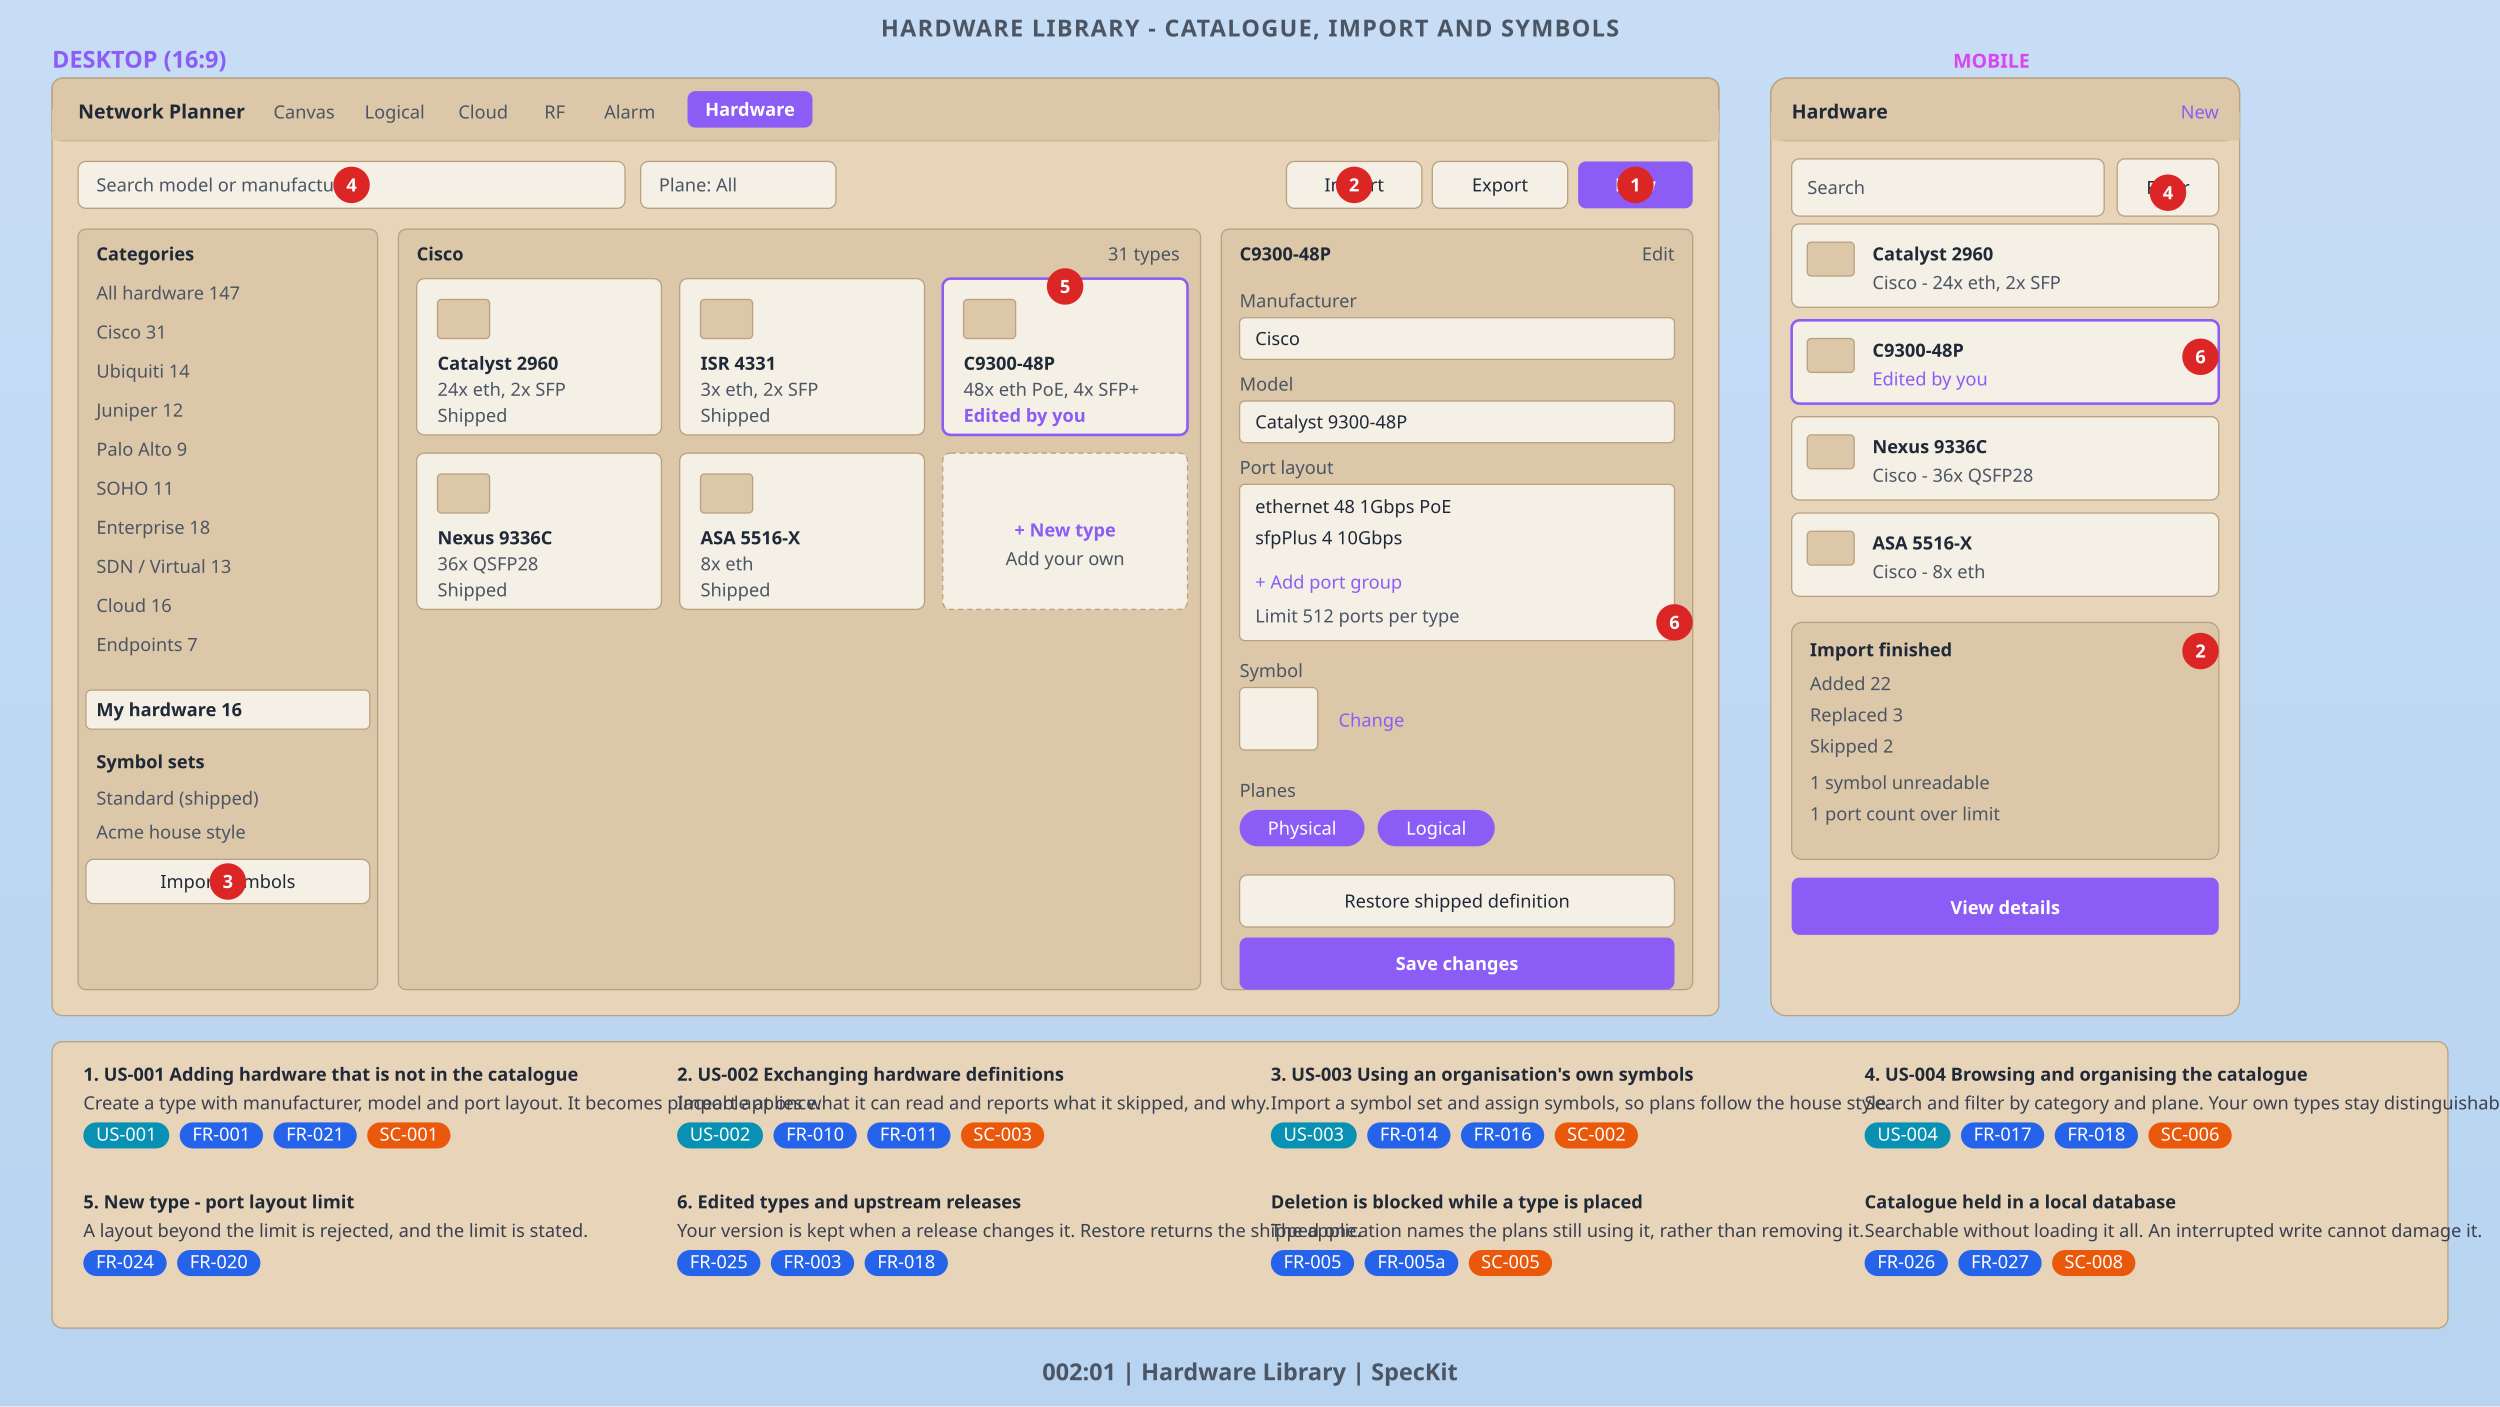
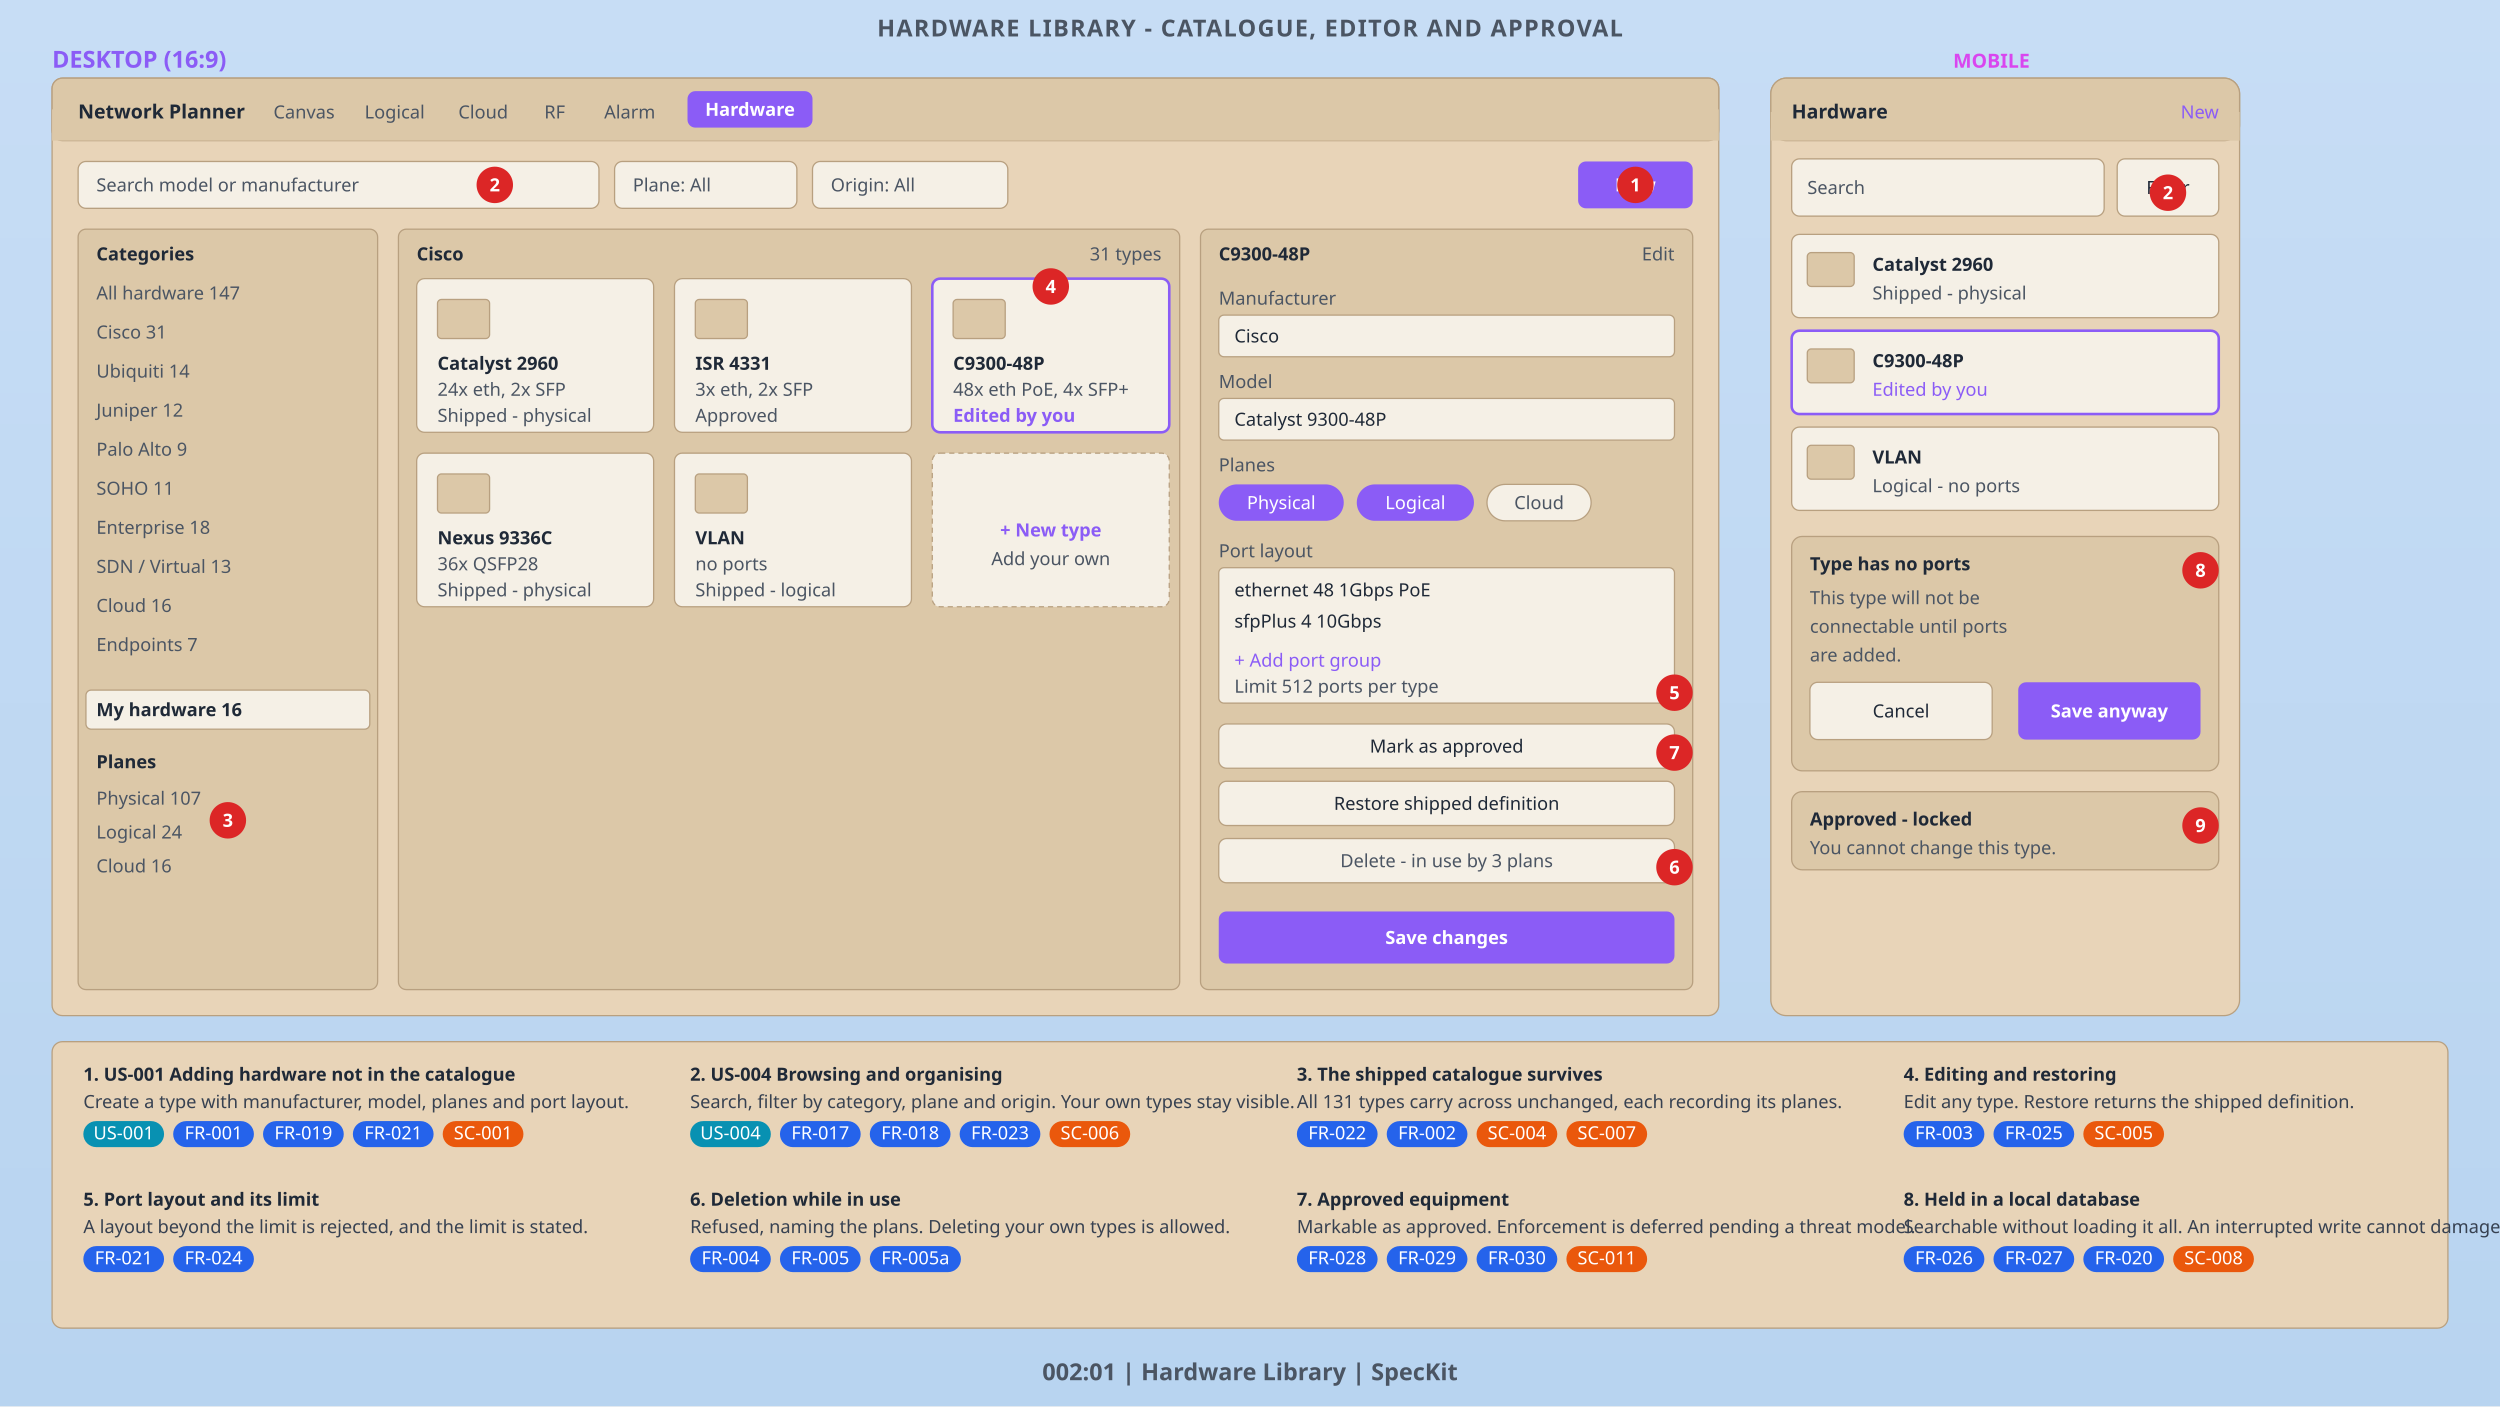
<svg xmlns="http://www.w3.org/2000/svg" viewBox="0 0 1920 1080" width="1920" height="1080">
  <defs>
    <linearGradient id="bg" x1="0%" y1="0%" x2="0%" y2="100%">
      <stop offset="0%" stop-color="#c7ddf5" />
      <stop offset="100%" stop-color="#b8d4f0" />
    </linearGradient>
  </defs>
  <rect width="1920" height="1080" fill="url(#bg)" />
-   <text x="960" y="28" text-anchor="middle" font-family="system-ui, sans-serif" font-size="18" font-weight="700" fill="#4b5563" letter-spacing="1">HARDWARE LIBRARY - CATALOGUE, IMPORT AND SYMBOLS</text>
+   <text x="960" y="28" text-anchor="middle" font-family="system-ui, sans-serif" font-size="18" font-weight="700" fill="#4b5563" letter-spacing="1">HARDWARE LIBRARY - CATALOGUE, EDITOR AND APPROVAL</text>
  <text x="40" y="52" fill="#8b5cf6" font-family="system-ui, sans-serif" font-size="18" font-weight="bold">DESKTOP (16:9)</text>
  <text x="1500" y="52" fill="#d946ef" font-family="system-ui, sans-serif" font-size="15" font-weight="bold">MOBILE</text>
  <g id="desktop" transform="translate(40, 60)" font-family="system-ui, sans-serif">
    <rect width="1280" height="720" rx="8" fill="#e8d4b8" stroke="#b8a080" />
    <rect x="0" y="0" width="1280" height="48" rx="8" fill="#dcc8a8" stroke="#b8a080" />
    <rect x="0" y="24" width="1280" height="24" fill="#dcc8a8" />
    <text x="20" y="31" font-size="15" font-weight="bold" fill="#1f2937">Network Planner</text>
    <g font-size="14" fill="#4b5563">
      <text x="170" y="31">Canvas</text>
      <text x="240" y="31">Logical</text>
      <text x="312" y="31">Cloud</text>
      <text x="378" y="31">RF</text>
      <text x="424" y="31">Alarm</text>
    </g>
    <rect x="488" y="10" width="96" height="28" rx="6" fill="#8b5cf6" />
    <text x="536" y="29" font-size="14" font-weight="bold" fill="#ffffff" text-anchor="middle">Hardware</text>
-     <rect x="20" y="64" width="420" height="36" rx="6" fill="#f5f0e6" stroke="#b8a080" />
+     <rect x="20" y="64" width="400" height="36" rx="6" fill="#f5f0e6" stroke="#b8a080" />
    <text x="34" y="87" font-size="14" fill="#4b5563">Search model or manufacturer</text>
-     <rect x="452" y="64" width="150" height="36" rx="6" fill="#f5f0e6" stroke="#b8a080" />
-     <text x="466" y="87" font-size="14" fill="#4b5563">Plane: All</text>
-     <rect x="948" y="64" width="104" height="36" rx="6" fill="#f5f0e6" stroke="#b8a080" />
-     <text x="1000" y="87" font-size="14" fill="#1f2937" text-anchor="middle">Import</text>
-     <rect x="1060" y="64" width="104" height="36" rx="6" fill="#f5f0e6" stroke="#b8a080" />
-     <text x="1112" y="87" font-size="14" fill="#1f2937" text-anchor="middle">Export</text>
+     <rect x="432" y="64" width="140" height="36" rx="6" fill="#f5f0e6" stroke="#b8a080" />
+     <text x="446" y="87" font-size="14" fill="#4b5563">Plane: All</text>
+     <rect x="584" y="64" width="150" height="36" rx="6" fill="#f5f0e6" stroke="#b8a080" />
+     <text x="598" y="87" font-size="14" fill="#4b5563">Origin: All</text>
    <rect x="1172" y="64" width="88" height="36" rx="6" fill="#8b5cf6" />
    <text x="1216" y="87" font-size="14" font-weight="bold" fill="#ffffff" text-anchor="middle">New</text>
    <rect x="20" y="116" width="230" height="584" rx="6" fill="#dcc8a8" stroke="#b8a080" />
    <text x="34" y="140" font-size="14" font-weight="bold" fill="#1f2937">Categories</text>
    <g font-size="14" fill="#4b5563">
      <text x="34" y="170">All hardware        147</text>
      <text x="34" y="200">Cisco                31</text>
      <text x="34" y="230">Ubiquiti             14</text>
      <text x="34" y="260">Juniper              12</text>
      <text x="34" y="290">Palo Alto             9</text>
      <text x="34" y="320">SOHO                 11</text>
      <text x="34" y="350">Enterprise           18</text>
      <text x="34" y="380">SDN / Virtual        13</text>
      <text x="34" y="410">Cloud                16</text>
      <text x="34" y="440">Endpoints             7</text>
    </g>
    <rect x="26" y="470" width="218" height="30" rx="4" fill="#f5f0e6" stroke="#b8a080" />
    <text x="34" y="490" font-size="14" font-weight="bold" fill="#1f2937">My hardware          16</text>
-     <text x="34" y="530" font-size="14" font-weight="bold" fill="#1f2937">Symbol sets</text>
-     <g font-size="14" fill="#4b5563">
-       <text x="34" y="558">Standard (shipped)</text>
-       <text x="34" y="584">Acme house style</text>
-     </g>
-     <rect x="26" y="600" width="218" height="34" rx="6" fill="#f5f0e6" stroke="#b8a080" />
-     <text x="135" y="622" font-size="14" fill="#1f2937" text-anchor="middle">Import symbols</text>
-     <g id="grid">
-       <rect x="266" y="116" width="616" height="584" rx="6" fill="#dcc8a8" stroke="#b8a080" />
-       <text x="280" y="140" font-size="14" font-weight="bold" fill="#1f2937">Cisco</text>
-       <text x="866" y="140" font-size="14" fill="#4b5563" text-anchor="end">31 types</text>
-       <rect x="280" y="154" width="188" height="120" rx="6" fill="#f5f0e6" stroke="#b8a080" />
-       <rect x="296" y="170" width="40" height="30" rx="3" fill="#dcc8a8" stroke="#b8a080" />
-       <text x="296" y="224" font-size="14" font-weight="bold" fill="#1f2937">Catalyst 2960</text>
-       <text x="296" y="244" font-size="14" fill="#4b5563">24x eth, 2x SFP</text>
-       <text x="296" y="264" font-size="14" fill="#4b5563">Shipped</text>
-       <rect x="482" y="154" width="188" height="120" rx="6" fill="#f5f0e6" stroke="#b8a080" />
-       <rect x="498" y="170" width="40" height="30" rx="3" fill="#dcc8a8" stroke="#b8a080" />
-       <text x="498" y="224" font-size="14" font-weight="bold" fill="#1f2937">ISR 4331</text>
-       <text x="498" y="244" font-size="14" fill="#4b5563">3x eth, 2x SFP</text>
-       <text x="498" y="264" font-size="14" fill="#4b5563">Shipped</text>
-       <rect x="684" y="154" width="188" height="120" rx="6" fill="#f5f0e6" stroke="#8b5cf6" stroke-width="2" />
-       <rect x="700" y="170" width="40" height="30" rx="3" fill="#dcc8a8" stroke="#b8a080" />
-       <text x="700" y="224" font-size="14" font-weight="bold" fill="#1f2937">C9300-48P</text>
-       <text x="700" y="244" font-size="14" fill="#4b5563">48x eth PoE, 4x SFP+</text>
-       <text x="700" y="264" font-size="14" font-weight="bold" fill="#8b5cf6">Edited by you</text>
-       <rect x="280" y="288" width="188" height="120" rx="6" fill="#f5f0e6" stroke="#b8a080" />
-       <rect x="296" y="304" width="40" height="30" rx="3" fill="#dcc8a8" stroke="#b8a080" />
-       <text x="296" y="358" font-size="14" font-weight="bold" fill="#1f2937">Nexus 9336C</text>
-       <text x="296" y="378" font-size="14" fill="#4b5563">36x QSFP28</text>
-       <text x="296" y="398" font-size="14" fill="#4b5563">Shipped</text>
-       <rect x="482" y="288" width="188" height="120" rx="6" fill="#f5f0e6" stroke="#b8a080" />
-       <rect x="498" y="304" width="40" height="30" rx="3" fill="#dcc8a8" stroke="#b8a080" />
-       <text x="498" y="358" font-size="14" font-weight="bold" fill="#1f2937">ASA 5516-X</text>
-       <text x="498" y="378" font-size="14" fill="#4b5563">8x eth</text>
-       <text x="498" y="398" font-size="14" fill="#4b5563">Shipped</text>
-       <rect x="684" y="288" width="188" height="120" rx="6" fill="#f5f0e6" stroke="#b8a080" stroke-dasharray="4 3" />
-       <text x="778" y="352" font-size="14" font-weight="bold" fill="#8b5cf6" text-anchor="middle">+ New type</text>
-       <text x="778" y="374" font-size="14" fill="#4b5563" text-anchor="middle">Add your own</text>
-     </g>
-     <rect x="898" y="116" width="362" height="584" rx="6" fill="#dcc8a8" stroke="#b8a080" />
-     <text x="912" y="140" font-size="14" font-weight="bold" fill="#1f2937">C9300-48P</text>
+     <text x="34" y="530" font-size="14" font-weight="bold" fill="#1f2937">Planes</text>
+     <g font-size="14" fill="#4b5563">
+       <text x="34" y="558">Physical            107</text>
+       <text x="34" y="584">Logical              24</text>
+       <text x="34" y="610">Cloud                16</text>
+     </g>
+     <rect x="266" y="116" width="600" height="584" rx="6" fill="#dcc8a8" stroke="#b8a080" />
+     <text x="280" y="140" font-size="14" font-weight="bold" fill="#1f2937">Cisco</text>
+     <text x="852" y="140" font-size="14" fill="#4b5563" text-anchor="end">31 types</text>
+     <rect x="280" y="154" width="182" height="118" rx="6" fill="#f5f0e6" stroke="#b8a080" />
+     <rect x="296" y="170" width="40" height="30" rx="3" fill="#dcc8a8" stroke="#b8a080" />
+     <text x="296" y="224" font-size="14" font-weight="bold" fill="#1f2937">Catalyst 2960</text>
+     <text x="296" y="244" font-size="14" fill="#4b5563">24x eth, 2x SFP</text>
+     <text x="296" y="264" font-size="14" fill="#4b5563">Shipped - physical</text>
+     <rect x="478" y="154" width="182" height="118" rx="6" fill="#f5f0e6" stroke="#b8a080" />
+     <rect x="494" y="170" width="40" height="30" rx="3" fill="#dcc8a8" stroke="#b8a080" />
+     <text x="494" y="224" font-size="14" font-weight="bold" fill="#1f2937">ISR 4331</text>
+     <text x="494" y="244" font-size="14" fill="#4b5563">3x eth, 2x SFP</text>
+     <text x="494" y="264" font-size="14" fill="#4b5563">Approved</text>
+     <rect x="676" y="154" width="182" height="118" rx="6" fill="#f5f0e6" stroke="#8b5cf6" stroke-width="2" />
+     <rect x="692" y="170" width="40" height="30" rx="3" fill="#dcc8a8" stroke="#b8a080" />
+     <text x="692" y="224" font-size="14" font-weight="bold" fill="#1f2937">C9300-48P</text>
+     <text x="692" y="244" font-size="14" fill="#4b5563">48x eth PoE, 4x SFP+</text>
+     <text x="692" y="264" font-size="14" font-weight="bold" fill="#8b5cf6">Edited by you</text>
+     <rect x="280" y="288" width="182" height="118" rx="6" fill="#f5f0e6" stroke="#b8a080" />
+     <rect x="296" y="304" width="40" height="30" rx="3" fill="#dcc8a8" stroke="#b8a080" />
+     <text x="296" y="358" font-size="14" font-weight="bold" fill="#1f2937">Nexus 9336C</text>
+     <text x="296" y="378" font-size="14" fill="#4b5563">36x QSFP28</text>
+     <text x="296" y="398" font-size="14" fill="#4b5563">Shipped - physical</text>
+     <rect x="478" y="288" width="182" height="118" rx="6" fill="#f5f0e6" stroke="#b8a080" />
+     <rect x="494" y="304" width="40" height="30" rx="3" fill="#dcc8a8" stroke="#b8a080" />
+     <text x="494" y="358" font-size="14" font-weight="bold" fill="#1f2937">VLAN</text>
+     <text x="494" y="378" font-size="14" fill="#4b5563">no ports</text>
+     <text x="494" y="398" font-size="14" fill="#4b5563">Shipped - logical</text>
+     <rect x="676" y="288" width="182" height="118" rx="6" fill="#f5f0e6" stroke="#b8a080" stroke-dasharray="4 3" />
+     <text x="767" y="352" font-size="14" font-weight="bold" fill="#8b5cf6" text-anchor="middle">+ New type</text>
+     <text x="767" y="374" font-size="14" fill="#4b5563" text-anchor="middle">Add your own</text>
+     <rect x="882" y="116" width="378" height="584" rx="6" fill="#dcc8a8" stroke="#b8a080" />
+     <text x="896" y="140" font-size="14" font-weight="bold" fill="#1f2937">C9300-48P</text>
    <text x="1246" y="140" font-size="14" fill="#4b5563" text-anchor="end">Edit</text>
-     <text x="912" y="176" font-size="14" fill="#4b5563">Manufacturer</text>
-     <rect x="912" y="184" width="334" height="32" rx="4" fill="#f5f0e6" stroke="#b8a080" />
-     <text x="924" y="205" font-size="14" fill="#1f2937">Cisco</text>
-     <text x="912" y="240" font-size="14" fill="#4b5563">Model</text>
-     <rect x="912" y="248" width="334" height="32" rx="4" fill="#f5f0e6" stroke="#b8a080" />
-     <text x="924" y="269" font-size="14" fill="#1f2937">Catalyst 9300-48P</text>
-     <text x="912" y="304" font-size="14" fill="#4b5563">Port layout</text>
-     <rect x="912" y="312" width="334" height="120" rx="4" fill="#f5f0e6" stroke="#b8a080" />
+     <text x="896" y="174" font-size="14" fill="#4b5563">Manufacturer</text>
+     <rect x="896" y="182" width="350" height="32" rx="4" fill="#f5f0e6" stroke="#b8a080" />
+     <text x="908" y="203" font-size="14" fill="#1f2937">Cisco</text>
+     <text x="896" y="238" font-size="14" fill="#4b5563">Model</text>
+     <rect x="896" y="246" width="350" height="32" rx="4" fill="#f5f0e6" stroke="#b8a080" />
+     <text x="908" y="267" font-size="14" fill="#1f2937">Catalyst 9300-48P</text>
+     <text x="896" y="302" font-size="14" fill="#4b5563">Planes</text>
+     <rect x="896" y="312" width="96" height="28" rx="14" fill="#8b5cf6" />
+     <text x="944" y="331" font-size="14" fill="#ffffff" text-anchor="middle">Physical</text>
+     <rect x="1002" y="312" width="90" height="28" rx="14" fill="#8b5cf6" />
+     <text x="1047" y="331" font-size="14" fill="#ffffff" text-anchor="middle">Logical</text>
+     <rect x="1102" y="312" width="80" height="28" rx="14" fill="#f5f0e6" stroke="#b8a080" />
+     <text x="1142" y="331" font-size="14" fill="#4b5563" text-anchor="middle">Cloud</text>
+     <text x="896" y="368" font-size="14" fill="#4b5563">Port layout</text>
+     <rect x="896" y="376" width="350" height="104" rx="4" fill="#f5f0e6" stroke="#b8a080" />
    <g font-size="14" fill="#1f2937">
-       <text x="924" y="334">ethernet    48    1Gbps    PoE</text>
-       <text x="924" y="358">sfpPlus      4   10Gbps</text>
-     </g>
-     <text x="924" y="392" font-size="14" fill="#8b5cf6">+ Add port group</text>
-     <text x="924" y="418" font-size="14" fill="#4b5563">Limit 512 ports per type</text>
-     <text x="912" y="460" font-size="14" fill="#4b5563">Symbol</text>
-     <rect x="912" y="468" width="60" height="48" rx="4" fill="#f5f0e6" stroke="#b8a080" />
-     <text x="988" y="498" font-size="14" fill="#8b5cf6">Change</text>
-     <text x="912" y="552" font-size="14" fill="#4b5563">Planes</text>
-     <rect x="912" y="562" width="96" height="28" rx="14" fill="#8b5cf6" />
-     <text x="960" y="581" font-size="14" fill="#ffffff" text-anchor="middle">Physical</text>
-     <rect x="1018" y="562" width="90" height="28" rx="14" fill="#8b5cf6" />
-     <text x="1063" y="581" font-size="14" fill="#ffffff" text-anchor="middle">Logical</text>
-     <rect x="912" y="612" width="334" height="40" rx="6" fill="#f5f0e6" stroke="#b8a080" />
-     <text x="1079" y="637" font-size="14" fill="#1f2937" text-anchor="middle">Restore shipped definition</text>
-     <rect x="912" y="660" width="334" height="40" rx="6" fill="#8b5cf6" />
-     <text x="1079" y="685" font-size="14" font-weight="bold" fill="#ffffff" text-anchor="middle">Save changes</text>
+       <text x="908" y="398">ethernet    48    1Gbps    PoE</text>
+       <text x="908" y="422">sfpPlus      4   10Gbps</text>
+     </g>
+     <text x="908" y="452" font-size="14" fill="#8b5cf6">+ Add port group</text>
+     <text x="908" y="472" font-size="14" fill="#4b5563">Limit 512 ports per type</text>
+     <rect x="896" y="496" width="350" height="34" rx="6" fill="#f5f0e6" stroke="#b8a080" />
+     <text x="1071" y="518" font-size="14" fill="#1f2937" text-anchor="middle">Mark as approved</text>
+     <rect x="896" y="540" width="350" height="34" rx="6" fill="#f5f0e6" stroke="#b8a080" />
+     <text x="1071" y="562" font-size="14" fill="#1f2937" text-anchor="middle">Restore shipped definition</text>
+     <rect x="896" y="584" width="350" height="34" rx="6" fill="#f5f0e6" stroke="#b8a080" />
+     <text x="1071" y="606" font-size="14" fill="#4b5563" text-anchor="middle">Delete - in use by 3 plans</text>
+     <rect x="896" y="640" width="350" height="40" rx="6" fill="#8b5cf6" />
+     <text x="1071" y="665" font-size="14" font-weight="bold" fill="#ffffff" text-anchor="middle">Save changes</text>
    <g class="callout" transform="translate(1216, 82)">
      <circle r="14" fill="#dc2626" />
      <text y="5" fill="#fff" font-size="14" font-weight="bold" text-anchor="middle">1</text>
    </g>
-     <g class="callout" transform="translate(1000, 82)">
+     <g class="callout" transform="translate(340, 82)">
      <circle r="14" fill="#dc2626" />
      <text y="5" fill="#fff" font-size="14" font-weight="bold" text-anchor="middle">2</text>
    </g>
-     <g class="callout" transform="translate(135, 617)">
+     <g class="callout" transform="translate(135, 570)">
      <circle r="14" fill="#dc2626" />
      <text y="5" fill="#fff" font-size="14" font-weight="bold" text-anchor="middle">3</text>
    </g>
-     <g class="callout" transform="translate(230, 82)">
+     <g class="callout" transform="translate(767, 160)">
      <circle r="14" fill="#dc2626" />
      <text y="5" fill="#fff" font-size="14" font-weight="bold" text-anchor="middle">4</text>
    </g>
-     <g class="callout" transform="translate(778, 160)">
+     <g class="callout" transform="translate(1246, 472)">
      <circle r="14" fill="#dc2626" />
      <text y="5" fill="#fff" font-size="14" font-weight="bold" text-anchor="middle">5</text>
    </g>
-     <g class="callout" transform="translate(1246, 418)">
+     <g class="callout" transform="translate(1246, 606)">
      <circle r="14" fill="#dc2626" />
      <text y="5" fill="#fff" font-size="14" font-weight="bold" text-anchor="middle">6</text>
+     </g>
+     <g class="callout" transform="translate(1246, 518)">
+       <circle r="14" fill="#dc2626" />
+       <text y="5" fill="#fff" font-size="14" font-weight="bold" text-anchor="middle">7</text>
    </g>
  </g>
  <g id="mobile" transform="translate(1360, 60)" font-family="system-ui, sans-serif">
    <rect width="360" height="720" rx="12" fill="#e8d4b8" stroke="#b8a080" />
    <rect x="0" y="0" width="360" height="48" rx="12" fill="#dcc8a8" stroke="#b8a080" />
    <rect x="0" y="26" width="360" height="22" fill="#dcc8a8" />
    <text x="16" y="31" font-size="15" font-weight="bold" fill="#1f2937">Hardware</text>
    <text x="344" y="31" font-size="14" fill="#8b5cf6" text-anchor="end">New</text>
    <rect x="16" y="62" width="240" height="44" rx="6" fill="#f5f0e6" stroke="#b8a080" />
    <text x="28" y="89" font-size="14" fill="#4b5563">Search</text>
    <rect x="266" y="62" width="78" height="44" rx="6" fill="#f5f0e6" stroke="#b8a080" />
    <text x="305" y="89" font-size="14" fill="#1f2937" text-anchor="middle">Filter</text>
    <g font-size="14">
-       <rect x="16" y="112" width="328" height="64" rx="6" fill="#f5f0e6" stroke="#b8a080" />
-       <rect x="28" y="126" width="36" height="26" rx="3" fill="#dcc8a8" stroke="#b8a080" />
-       <text x="78" y="140" font-weight="bold" fill="#1f2937">Catalyst 2960</text>
-       <text x="78" y="162" fill="#4b5563">Cisco - 24x eth, 2x SFP</text>
-       <rect x="16" y="186" width="328" height="64" rx="6" fill="#f5f0e6" stroke="#8b5cf6" stroke-width="2" />
-       <rect x="28" y="200" width="36" height="26" rx="3" fill="#dcc8a8" stroke="#b8a080" />
-       <text x="78" y="214" font-weight="bold" fill="#1f2937">C9300-48P</text>
-       <text x="78" y="236" fill="#8b5cf6">Edited by you</text>
-       <rect x="16" y="260" width="328" height="64" rx="6" fill="#f5f0e6" stroke="#b8a080" />
-       <rect x="28" y="274" width="36" height="26" rx="3" fill="#dcc8a8" stroke="#b8a080" />
-       <text x="78" y="288" font-weight="bold" fill="#1f2937">Nexus 9336C</text>
-       <text x="78" y="310" fill="#4b5563">Cisco - 36x QSFP28</text>
-       <rect x="16" y="334" width="328" height="64" rx="6" fill="#f5f0e6" stroke="#b8a080" />
-       <rect x="28" y="348" width="36" height="26" rx="3" fill="#dcc8a8" stroke="#b8a080" />
-       <text x="78" y="362" font-weight="bold" fill="#1f2937">ASA 5516-X</text>
-       <text x="78" y="384" fill="#4b5563">Cisco - 8x eth</text>
-     </g>
-     <rect x="16" y="418" width="328" height="182" rx="8" fill="#dcc8a8" stroke="#b8a080" />
-     <text x="30" y="444" font-size="14" font-weight="bold" fill="#1f2937">Import finished</text>
-     <g font-size="14" fill="#4b5563">
-       <text x="30" y="470">Added        22</text>
-       <text x="30" y="494">Replaced      3</text>
-       <text x="30" y="518">Skipped       2</text>
-       <text x="30" y="546">1 symbol unreadable</text>
-       <text x="30" y="570">1 port count over limit</text>
-     </g>
-     <rect x="16" y="614" width="328" height="44" rx="6" fill="#8b5cf6" />
-     <text x="180" y="642" font-size="14" font-weight="bold" fill="#ffffff" text-anchor="middle">View details</text>
+       <rect x="16" y="120" width="328" height="64" rx="6" fill="#f5f0e6" stroke="#b8a080" />
+       <rect x="28" y="134" width="36" height="26" rx="3" fill="#dcc8a8" stroke="#b8a080" />
+       <text x="78" y="148" font-weight="bold" fill="#1f2937">Catalyst 2960</text>
+       <text x="78" y="170" fill="#4b5563">Shipped - physical</text>
+       <rect x="16" y="194" width="328" height="64" rx="6" fill="#f5f0e6" stroke="#8b5cf6" stroke-width="2" />
+       <rect x="28" y="208" width="36" height="26" rx="3" fill="#dcc8a8" stroke="#b8a080" />
+       <text x="78" y="222" font-weight="bold" fill="#1f2937">C9300-48P</text>
+       <text x="78" y="244" fill="#8b5cf6">Edited by you</text>
+       <rect x="16" y="268" width="328" height="64" rx="6" fill="#f5f0e6" stroke="#b8a080" />
+       <rect x="28" y="282" width="36" height="26" rx="3" fill="#dcc8a8" stroke="#b8a080" />
+       <text x="78" y="296" font-weight="bold" fill="#1f2937">VLAN</text>
+       <text x="78" y="318" fill="#4b5563">Logical - no ports</text>
+     </g>
+     <rect x="16" y="352" width="328" height="180" rx="8" fill="#dcc8a8" stroke="#b8a080" />
+     <text x="30" y="378" font-size="14" font-weight="bold" fill="#1f2937">Type has no ports</text>
+     <g font-size="14" fill="#4b5563">
+       <text x="30" y="404">This type will not be</text>
+       <text x="30" y="426">connectable until ports</text>
+       <text x="30" y="448">are added.</text>
+     </g>
+     <rect x="30" y="464" width="140" height="44" rx="6" fill="#f5f0e6" stroke="#b8a080" />
+     <text x="100" y="491" font-size="14" fill="#1f2937" text-anchor="middle">Cancel</text>
+     <rect x="190" y="464" width="140" height="44" rx="6" fill="#8b5cf6" />
+     <text x="260" y="491" font-size="14" font-weight="bold" fill="#ffffff" text-anchor="middle">Save anyway</text>
+     <rect x="16" y="548" width="328" height="60" rx="8" fill="#dcc8a8" stroke="#b8a080" />
+     <text x="30" y="574" font-size="14" font-weight="bold" fill="#1f2937">Approved - locked</text>
+     <text x="30" y="596" font-size="14" fill="#4b5563">You cannot change this type.</text>
    <g class="callout" transform="translate(305, 88)">
      <circle r="14" fill="#dc2626" />
-       <text y="5" fill="#fff" font-size="14" font-weight="bold" text-anchor="middle">4</text>
-     </g>
-     <g class="callout" transform="translate(330, 214)">
-       <circle r="14" fill="#dc2626" />
-       <text y="5" fill="#fff" font-size="14" font-weight="bold" text-anchor="middle">6</text>
-     </g>
-     <g class="callout" transform="translate(330, 440)">
-       <circle r="14" fill="#dc2626" />
      <text y="5" fill="#fff" font-size="14" font-weight="bold" text-anchor="middle">2</text>
+     </g>
+     <g class="callout" transform="translate(330, 378)">
+       <circle r="14" fill="#dc2626" />
+       <text y="5" fill="#fff" font-size="14" font-weight="bold" text-anchor="middle">8</text>
+     </g>
+     <g class="callout" transform="translate(330, 574)">
+       <circle r="14" fill="#dc2626" />
+       <text y="5" fill="#fff" font-size="14" font-weight="bold" text-anchor="middle">9</text>
    </g>
  </g>
  <g id="annotations" transform="translate(40, 800)" font-family="system-ui, sans-serif">
    <rect width="1840" height="220" rx="8" fill="#e8d4b8" stroke="#b8a080" />
-     <text x="24" y="30" font-size="14" font-weight="bold" fill="#1f2937">1. US-001 Adding hardware that is not in the catalogue</text>
-     <text x="24" y="52" font-size="14" fill="#374151">Create a type with manufacturer, model and port layout. It becomes placeable at once.</text>
-     <g transform="translate(24, 62)">
-       <rect width="66" height="20" rx="10" fill="#0891b2" />
-       <text x="33" y="14" font-size="14" fill="#fff" text-anchor="middle">US-001</text>
-       <rect x="74" width="64" height="20" rx="10" fill="#2563eb" />
-       <text x="106" y="14" font-size="14" fill="#fff" text-anchor="middle">FR-001</text>
-       <rect x="146" width="64" height="20" rx="10" fill="#2563eb" />
-       <text x="178" y="14" font-size="14" fill="#fff" text-anchor="middle">FR-021</text>
-       <rect x="218" width="64" height="20" rx="10" fill="#ea580c" />
-       <text x="250" y="14" font-size="14" fill="#fff" text-anchor="middle">SC-001</text>
-     </g>
-     <text x="480" y="30" font-size="14" font-weight="bold" fill="#1f2937">2. US-002 Exchanging hardware definitions</text>
-     <text x="480" y="52" font-size="14" fill="#374151">Import applies what it can read and reports what it skipped, and why.</text>
-     <g transform="translate(480, 62)">
-       <rect width="66" height="20" rx="10" fill="#0891b2" />
-       <text x="33" y="14" font-size="14" fill="#fff" text-anchor="middle">US-002</text>
-       <rect x="74" width="64" height="20" rx="10" fill="#2563eb" />
-       <text x="106" y="14" font-size="14" fill="#fff" text-anchor="middle">FR-010</text>
-       <rect x="146" width="64" height="20" rx="10" fill="#2563eb" />
-       <text x="178" y="14" font-size="14" fill="#fff" text-anchor="middle">FR-011</text>
-       <rect x="218" width="64" height="20" rx="10" fill="#ea580c" />
-       <text x="250" y="14" font-size="14" fill="#fff" text-anchor="middle">SC-003</text>
-     </g>
-     <text x="936" y="30" font-size="14" font-weight="bold" fill="#1f2937">3. US-003 Using an organisation's own symbols</text>
-     <text x="936" y="52" font-size="14" fill="#374151">Import a symbol set and assign symbols, so plans follow the house style.</text>
-     <g transform="translate(936, 62)">
-       <rect width="66" height="20" rx="10" fill="#0891b2" />
-       <text x="33" y="14" font-size="14" fill="#fff" text-anchor="middle">US-003</text>
-       <rect x="74" width="64" height="20" rx="10" fill="#2563eb" />
-       <text x="106" y="14" font-size="14" fill="#fff" text-anchor="middle">FR-014</text>
-       <rect x="146" width="64" height="20" rx="10" fill="#2563eb" />
-       <text x="178" y="14" font-size="14" fill="#fff" text-anchor="middle">FR-016</text>
-       <rect x="218" width="64" height="20" rx="10" fill="#ea580c" />
-       <text x="250" y="14" font-size="14" fill="#fff" text-anchor="middle">SC-002</text>
-     </g>
-     <text x="1392" y="30" font-size="14" font-weight="bold" fill="#1f2937">4. US-004 Browsing and organising the catalogue</text>
-     <text x="1392" y="52" font-size="14" fill="#374151">Search and filter by category and plane. Your own types stay distinguishable.</text>
-     <g transform="translate(1392, 62)">
-       <rect width="66" height="20" rx="10" fill="#0891b2" />
-       <text x="33" y="14" font-size="14" fill="#fff" text-anchor="middle">US-004</text>
-       <rect x="74" width="64" height="20" rx="10" fill="#2563eb" />
-       <text x="106" y="14" font-size="14" fill="#fff" text-anchor="middle">FR-017</text>
-       <rect x="146" width="64" height="20" rx="10" fill="#2563eb" />
-       <text x="178" y="14" font-size="14" fill="#fff" text-anchor="middle">FR-018</text>
-       <rect x="218" width="64" height="20" rx="10" fill="#ea580c" />
-       <text x="250" y="14" font-size="14" fill="#fff" text-anchor="middle">SC-006</text>
-     </g>
-     <text x="24" y="128" font-size="14" font-weight="bold" fill="#1f2937">5. New type - port layout limit</text>
-     <text x="24" y="150" font-size="14" fill="#374151">A layout beyond the limit is rejected, and the limit is stated.</text>
-     <g transform="translate(24, 160)">
-       <rect width="64" height="20" rx="10" fill="#2563eb" />
-       <text x="32" y="14" font-size="14" fill="#fff" text-anchor="middle">FR-024</text>
-       <rect x="72" width="64" height="20" rx="10" fill="#2563eb" />
-       <text x="104" y="14" font-size="14" fill="#fff" text-anchor="middle">FR-020</text>
-     </g>
-     <text x="480" y="128" font-size="14" font-weight="bold" fill="#1f2937">6. Edited types and upstream releases</text>
-     <text x="480" y="150" font-size="14" fill="#374151">Your version is kept when a release changes it. Restore returns the shipped one.</text>
-     <g transform="translate(480, 160)">
-       <rect width="64" height="20" rx="10" fill="#2563eb" />
-       <text x="32" y="14" font-size="14" fill="#fff" text-anchor="middle">FR-025</text>
-       <rect x="72" width="64" height="20" rx="10" fill="#2563eb" />
-       <text x="104" y="14" font-size="14" fill="#fff" text-anchor="middle">FR-003</text>
-       <rect x="144" width="64" height="20" rx="10" fill="#2563eb" />
-       <text x="176" y="14" font-size="14" fill="#fff" text-anchor="middle">FR-018</text>
-     </g>
-     <text x="936" y="128" font-size="14" font-weight="bold" fill="#1f2937">Deletion is blocked while a type is placed</text>
-     <text x="936" y="150" font-size="14" fill="#374151">The application names the plans still using it, rather than removing it.</text>
-     <g transform="translate(936, 160)">
-       <rect width="64" height="20" rx="10" fill="#2563eb" />
-       <text x="32" y="14" font-size="14" fill="#fff" text-anchor="middle">FR-005</text>
-       <rect x="72" width="72" height="20" rx="10" fill="#2563eb" />
-       <text x="108" y="14" font-size="14" fill="#fff" text-anchor="middle">FR-005a</text>
-       <rect x="152" width="64" height="20" rx="10" fill="#ea580c" />
-       <text x="184" y="14" font-size="14" fill="#fff" text-anchor="middle">SC-005</text>
-     </g>
-     <text x="1392" y="128" font-size="14" font-weight="bold" fill="#1f2937">Catalogue held in a local database</text>
-     <text x="1392" y="150" font-size="14" fill="#374151">Searchable without loading it all. An interrupted write cannot damage it.</text>
-     <g transform="translate(1392, 160)">
-       <rect width="64" height="20" rx="10" fill="#2563eb" />
-       <text x="32" y="14" font-size="14" fill="#fff" text-anchor="middle">FR-026</text>
-       <rect x="72" width="64" height="20" rx="10" fill="#2563eb" />
-       <text x="104" y="14" font-size="14" fill="#fff" text-anchor="middle">FR-027</text>
-       <rect x="144" width="64" height="20" rx="10" fill="#ea580c" />
-       <text x="176" y="14" font-size="14" fill="#fff" text-anchor="middle">SC-008</text>
+     <text x="24" y="30" font-size="14" font-weight="bold" fill="#1f2937">1. US-001 Adding hardware not in the catalogue</text>
+     <text x="24" y="51" font-size="14" fill="#374151">Create a type with manufacturer, model, planes and port layout.</text>
+     <g transform="translate(24, 61)">
+       <rect x="0" width="62" height="20" rx="10" fill="#0891b2" />
+       <text x="31" y="14" font-size="14" fill="#fff" text-anchor="middle">US-001</text>
+       <rect x="69" width="62" height="20" rx="10" fill="#2563eb" />
+       <text x="100" y="14" font-size="14" fill="#fff" text-anchor="middle">FR-001</text>
+       <rect x="138" width="62" height="20" rx="10" fill="#2563eb" />
+       <text x="169" y="14" font-size="14" fill="#fff" text-anchor="middle">FR-019</text>
+       <rect x="207" width="62" height="20" rx="10" fill="#2563eb" />
+       <text x="238" y="14" font-size="14" fill="#fff" text-anchor="middle">FR-021</text>
+       <rect x="276" width="62" height="20" rx="10" fill="#ea580c" />
+       <text x="307" y="14" font-size="14" fill="#fff" text-anchor="middle">SC-001</text>
+     </g>
+     <text x="490" y="30" font-size="14" font-weight="bold" fill="#1f2937">2. US-004 Browsing and organising</text>
+     <text x="490" y="51" font-size="14" fill="#374151">Search, filter by category, plane and origin. Your own types stay visible.</text>
+     <g transform="translate(490, 61)">
+       <rect x="0" width="62" height="20" rx="10" fill="#0891b2" />
+       <text x="31" y="14" font-size="14" fill="#fff" text-anchor="middle">US-004</text>
+       <rect x="69" width="62" height="20" rx="10" fill="#2563eb" />
+       <text x="100" y="14" font-size="14" fill="#fff" text-anchor="middle">FR-017</text>
+       <rect x="138" width="62" height="20" rx="10" fill="#2563eb" />
+       <text x="169" y="14" font-size="14" fill="#fff" text-anchor="middle">FR-018</text>
+       <rect x="207" width="62" height="20" rx="10" fill="#2563eb" />
+       <text x="238" y="14" font-size="14" fill="#fff" text-anchor="middle">FR-023</text>
+       <rect x="276" width="62" height="20" rx="10" fill="#ea580c" />
+       <text x="307" y="14" font-size="14" fill="#fff" text-anchor="middle">SC-006</text>
+     </g>
+     <text x="956" y="30" font-size="14" font-weight="bold" fill="#1f2937">3. The shipped catalogue survives</text>
+     <text x="956" y="51" font-size="14" fill="#374151">All 131 types carry across unchanged, each recording its planes.</text>
+     <g transform="translate(956, 61)">
+       <rect x="0" width="62" height="20" rx="10" fill="#2563eb" />
+       <text x="31" y="14" font-size="14" fill="#fff" text-anchor="middle">FR-022</text>
+       <rect x="69" width="62" height="20" rx="10" fill="#2563eb" />
+       <text x="100" y="14" font-size="14" fill="#fff" text-anchor="middle">FR-002</text>
+       <rect x="138" width="62" height="20" rx="10" fill="#ea580c" />
+       <text x="169" y="14" font-size="14" fill="#fff" text-anchor="middle">SC-004</text>
+       <rect x="207" width="62" height="20" rx="10" fill="#ea580c" />
+       <text x="238" y="14" font-size="14" fill="#fff" text-anchor="middle">SC-007</text>
+     </g>
+     <text x="1422" y="30" font-size="14" font-weight="bold" fill="#1f2937">4. Editing and restoring</text>
+     <text x="1422" y="51" font-size="14" fill="#374151">Edit any type. Restore returns the shipped definition.</text>
+     <g transform="translate(1422, 61)">
+       <rect x="0" width="62" height="20" rx="10" fill="#2563eb" />
+       <text x="31" y="14" font-size="14" fill="#fff" text-anchor="middle">FR-003</text>
+       <rect x="69" width="62" height="20" rx="10" fill="#2563eb" />
+       <text x="100" y="14" font-size="14" fill="#fff" text-anchor="middle">FR-025</text>
+       <rect x="138" width="62" height="20" rx="10" fill="#ea580c" />
+       <text x="169" y="14" font-size="14" fill="#fff" text-anchor="middle">SC-005</text>
+     </g>
+     <text x="24" y="126" font-size="14" font-weight="bold" fill="#1f2937">5. Port layout and its limit</text>
+     <text x="24" y="147" font-size="14" fill="#374151">A layout beyond the limit is rejected, and the limit is stated.</text>
+     <g transform="translate(24, 157)">
+       <rect x="0" width="62" height="20" rx="10" fill="#2563eb" />
+       <text x="31" y="14" font-size="14" fill="#fff" text-anchor="middle">FR-021</text>
+       <rect x="69" width="62" height="20" rx="10" fill="#2563eb" />
+       <text x="100" y="14" font-size="14" fill="#fff" text-anchor="middle">FR-024</text>
+     </g>
+     <text x="490" y="126" font-size="14" font-weight="bold" fill="#1f2937">6. Deletion while in use</text>
+     <text x="490" y="147" font-size="14" fill="#374151">Refused, naming the plans. Deleting your own types is allowed.</text>
+     <g transform="translate(490, 157)">
+       <rect x="0" width="62" height="20" rx="10" fill="#2563eb" />
+       <text x="31" y="14" font-size="14" fill="#fff" text-anchor="middle">FR-004</text>
+       <rect x="69" width="62" height="20" rx="10" fill="#2563eb" />
+       <text x="100" y="14" font-size="14" fill="#fff" text-anchor="middle">FR-005</text>
+       <rect x="138" width="70" height="20" rx="10" fill="#2563eb" />
+       <text x="173" y="14" font-size="14" fill="#fff" text-anchor="middle">FR-005a</text>
+     </g>
+     <text x="956" y="126" font-size="14" font-weight="bold" fill="#1f2937">7. Approved equipment</text>
+     <text x="956" y="147" font-size="14" fill="#374151">Markable as approved. Enforcement is deferred pending a threat model.</text>
+     <g transform="translate(956, 157)">
+       <rect x="0" width="62" height="20" rx="10" fill="#2563eb" />
+       <text x="31" y="14" font-size="14" fill="#fff" text-anchor="middle">FR-028</text>
+       <rect x="69" width="62" height="20" rx="10" fill="#2563eb" />
+       <text x="100" y="14" font-size="14" fill="#fff" text-anchor="middle">FR-029</text>
+       <rect x="138" width="62" height="20" rx="10" fill="#2563eb" />
+       <text x="169" y="14" font-size="14" fill="#fff" text-anchor="middle">FR-030</text>
+       <rect x="207" width="62" height="20" rx="10" fill="#ea580c" />
+       <text x="238" y="14" font-size="14" fill="#fff" text-anchor="middle">SC-011</text>
+     </g>
+     <text x="1422" y="126" font-size="14" font-weight="bold" fill="#1f2937">8. Held in a local database</text>
+     <text x="1422" y="147" font-size="14" fill="#374151">Searchable without loading it all. An interrupted write cannot damage it.</text>
+     <g transform="translate(1422, 157)">
+       <rect x="0" width="62" height="20" rx="10" fill="#2563eb" />
+       <text x="31" y="14" font-size="14" fill="#fff" text-anchor="middle">FR-026</text>
+       <rect x="69" width="62" height="20" rx="10" fill="#2563eb" />
+       <text x="100" y="14" font-size="14" fill="#fff" text-anchor="middle">FR-027</text>
+       <rect x="138" width="62" height="20" rx="10" fill="#2563eb" />
+       <text x="169" y="14" font-size="14" fill="#fff" text-anchor="middle">FR-020</text>
+       <rect x="207" width="62" height="20" rx="10" fill="#ea580c" />
+       <text x="238" y="14" font-size="14" fill="#fff" text-anchor="middle">SC-008</text>
    </g>
  </g>
  <text x="960" y="1060" text-anchor="middle" font-family="system-ui, sans-serif" font-size="18" font-weight="bold" fill="#4b5563">002:01 | Hardware Library | SpecKit</text>
</svg>
